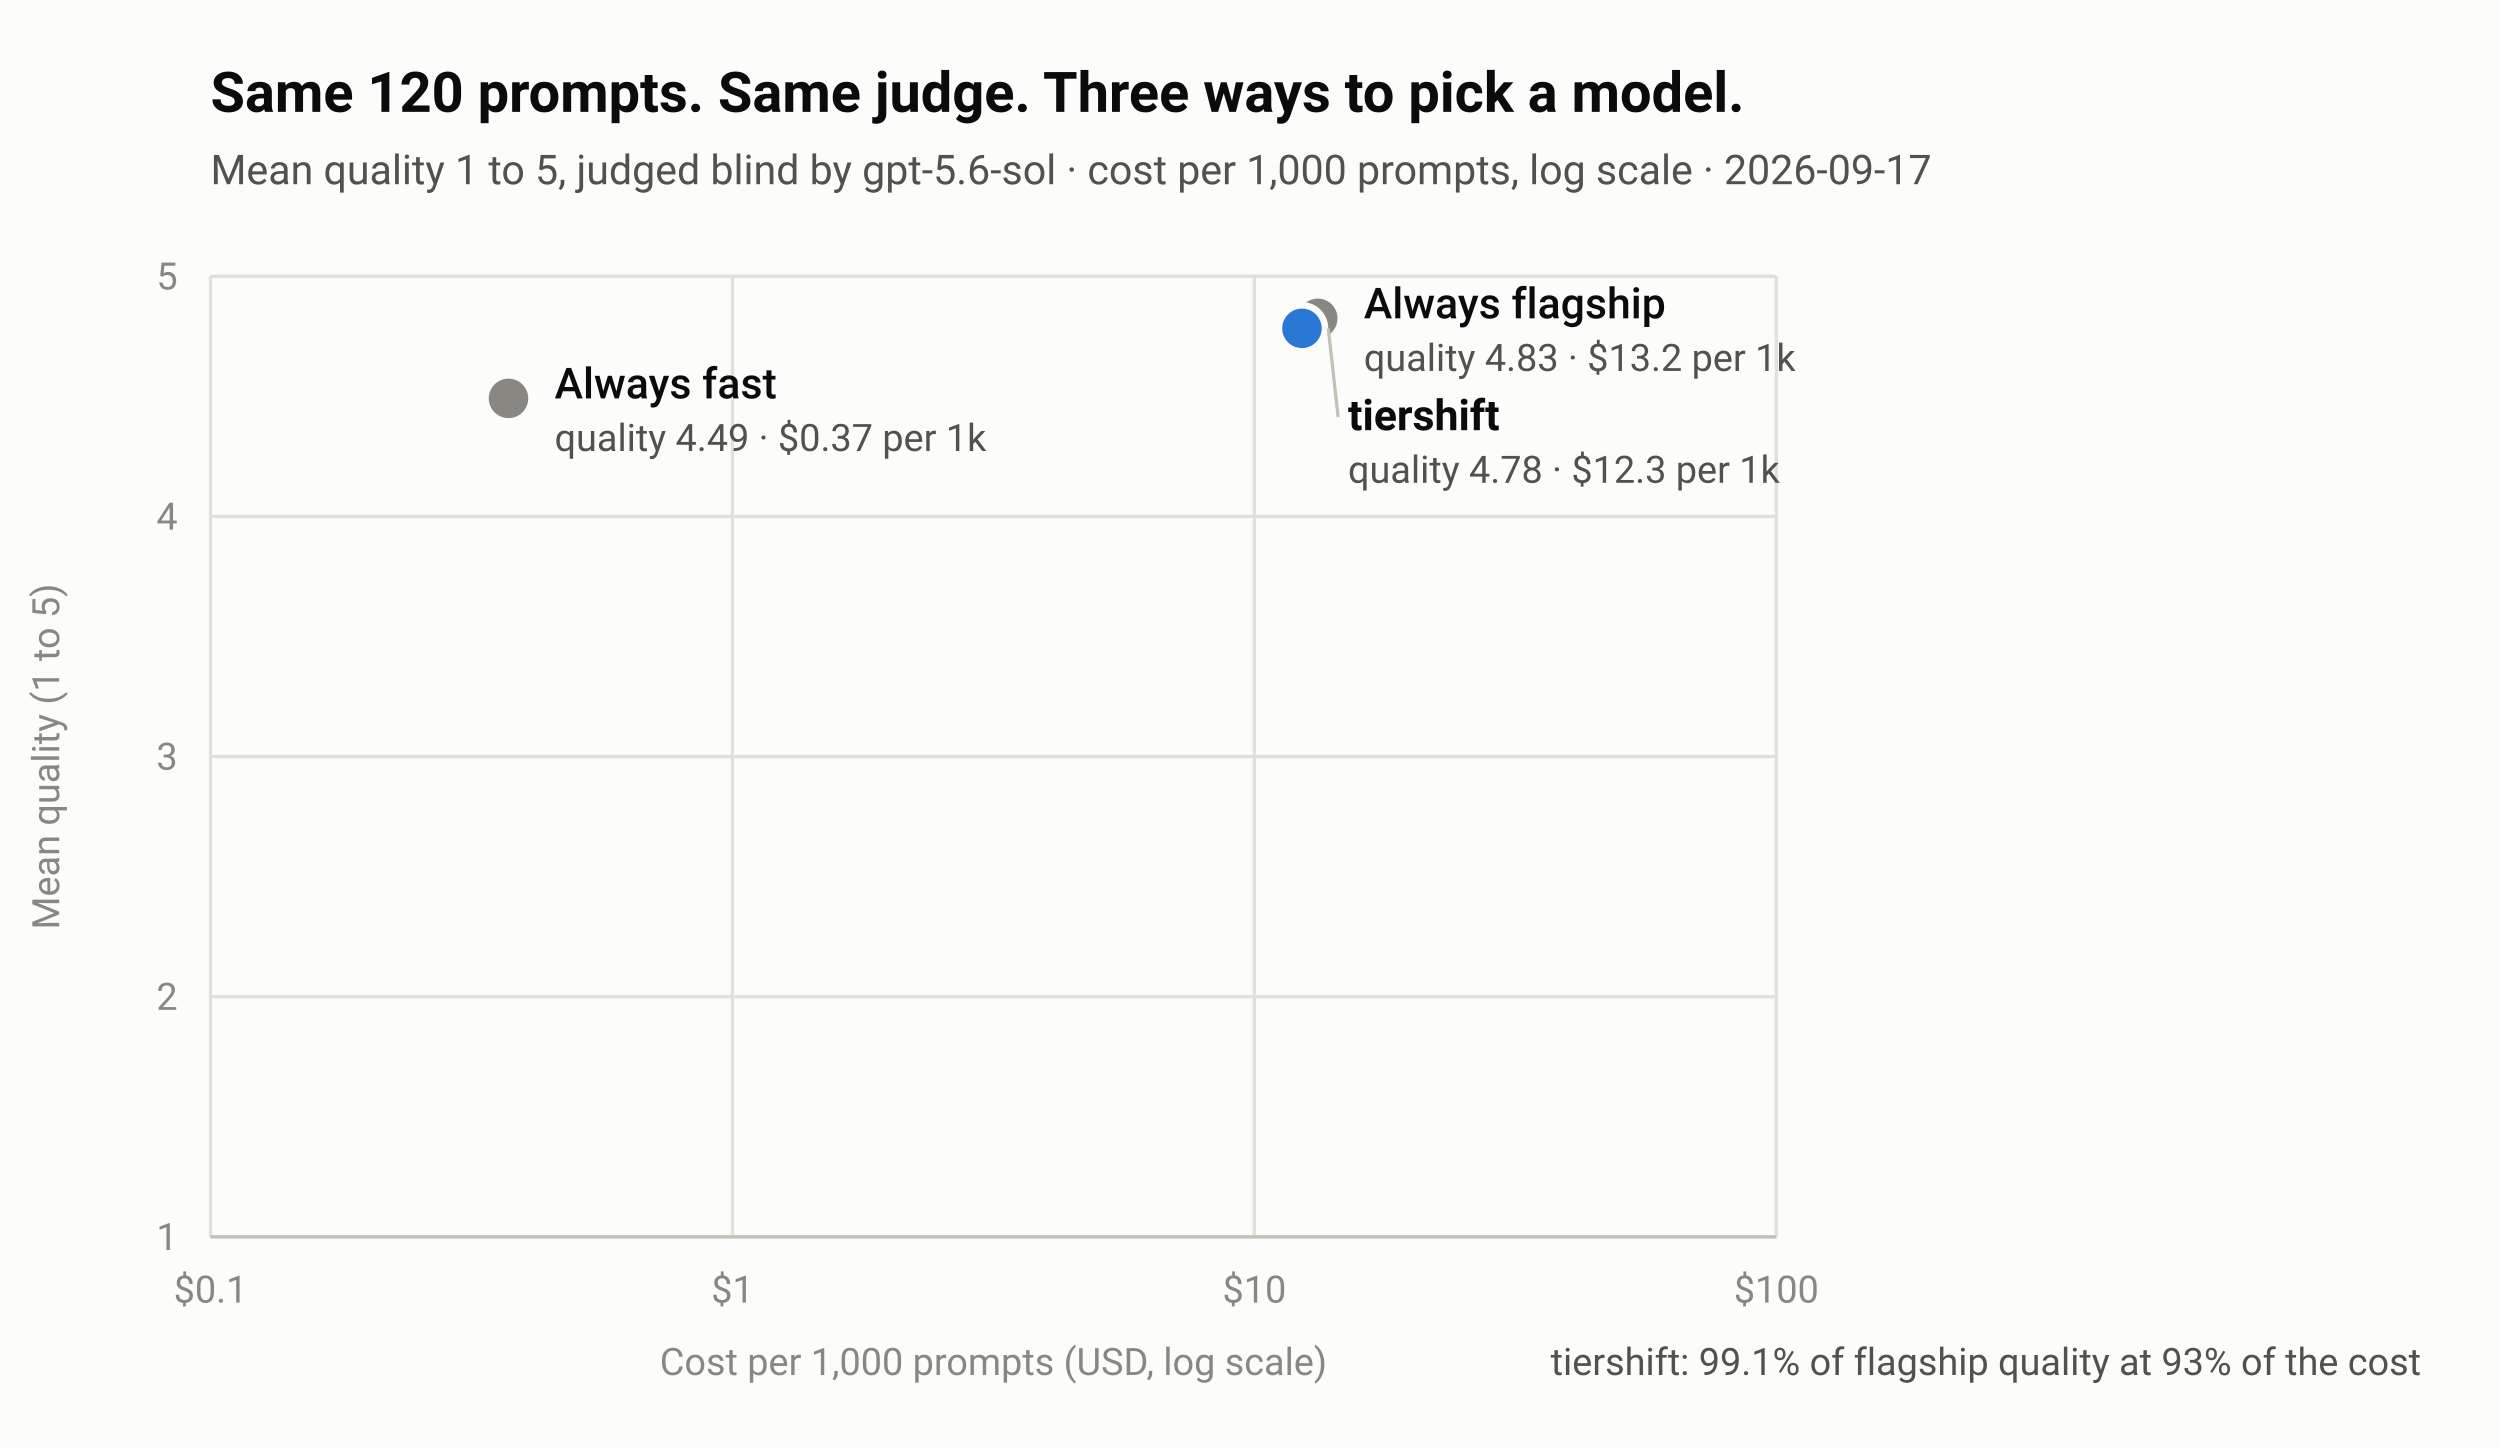
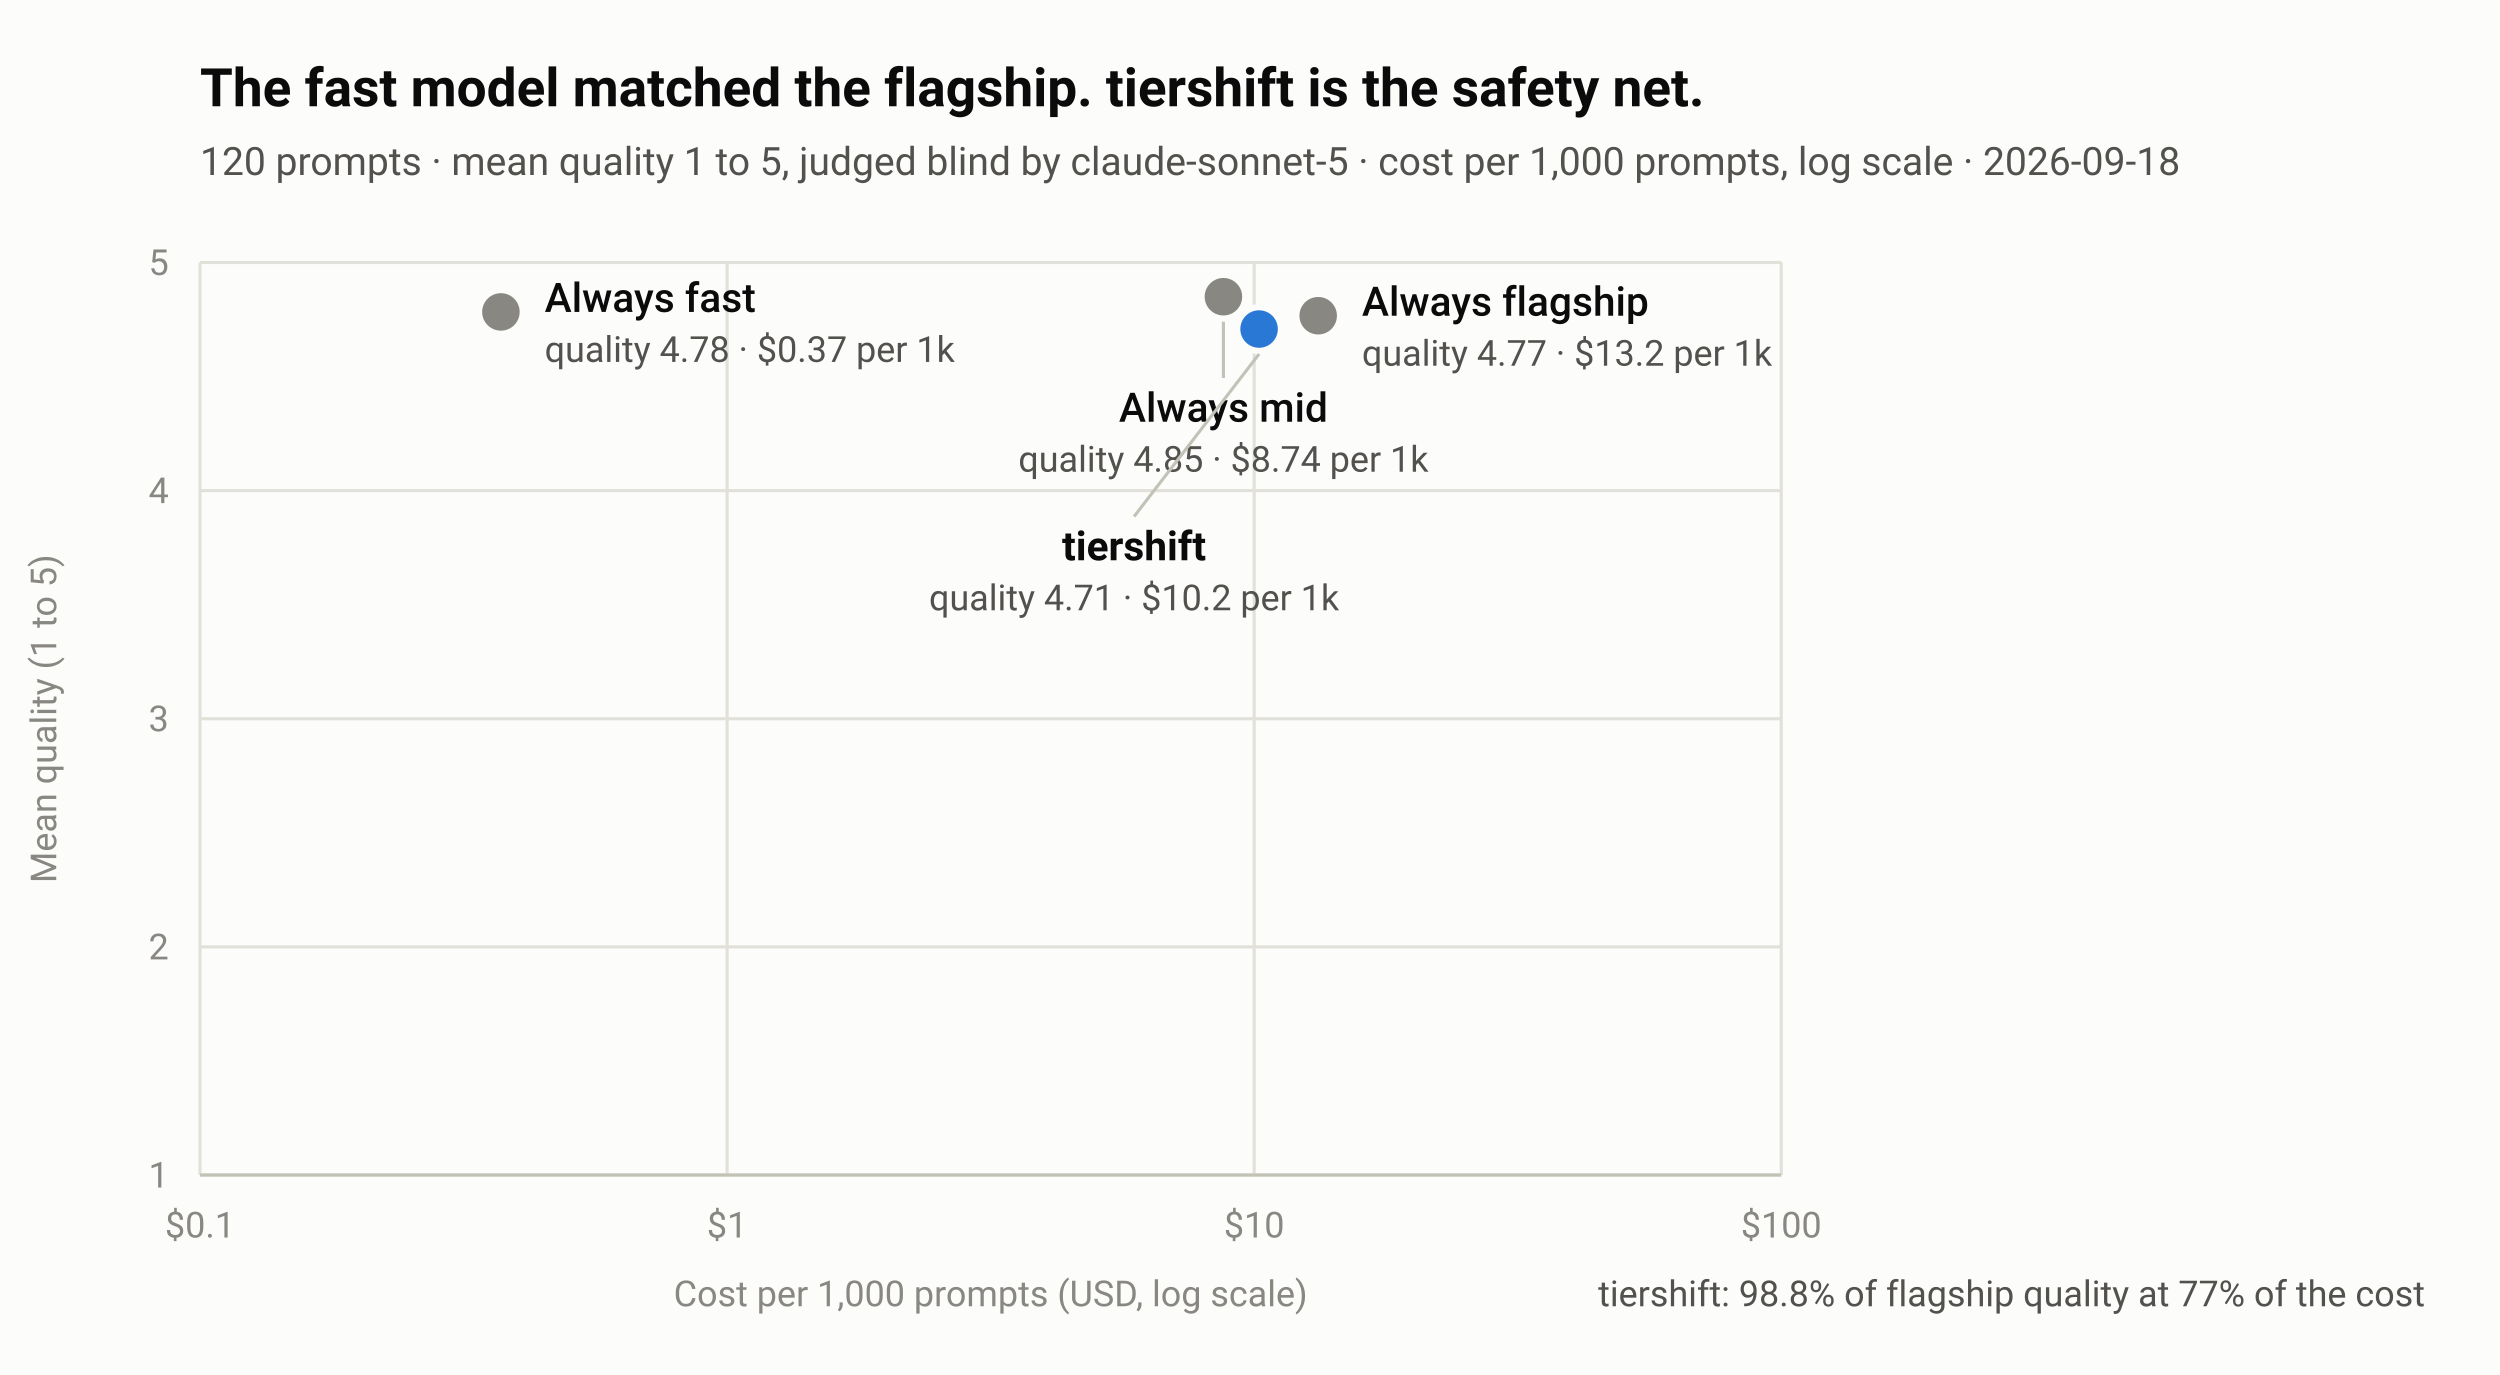
- <svg xmlns="http://www.w3.org/2000/svg" width="760" height="440" viewBox="0 0 760 440" role="img" aria-labelledby="t d" font-family="-apple-system, BlinkMacSystemFont, &quot;Segoe UI&quot;, Roboto, Helvetica, Arial, sans-serif">
-   <rect width="760" height="440" fill="#fcfcfb" />
-   <text x="64" y="34" fill="#0b0b0b" font-size="17" font-weight="600">Same 120 prompts. Same judge. Three ways to pick a model.</text>
-   <text x="64" y="56" fill="#52514e" font-size="12.5">Mean quality 1 to 5, judged blind by gpt-5.6-sol · cost per 1,000 prompts, log scale · 2026-09-17</text>
-   <line x1="64" x2="540" y1="376" y2="376" stroke="#e1e0d9" stroke-width="1" />
+ <svg xmlns="http://www.w3.org/2000/svg" width="800" height="440" viewBox="0 0 800 440" role="img" aria-labelledby="t d" font-family="-apple-system, BlinkMacSystemFont, &quot;Segoe UI&quot;, Roboto, Helvetica, Arial, sans-serif">
+   <rect width="800" height="440" fill="#fcfcfb" />
+   <text x="64" y="34" fill="#0b0b0b" font-size="17" font-weight="600">The fast model matched the flagship. tiershift is the safety net.</text>
+   <text x="64" y="56" fill="#52514e" font-size="12.5">120 prompts · mean quality 1 to 5, judged blind by claude-sonnet-5 · cost per 1,000 prompts, log scale · 2026-09-18</text>
+   <line x1="64" x2="570" y1="376" y2="376" stroke="#e1e0d9" stroke-width="1" />
  <text x="54" y="380" fill="#898781" font-size="11.5" text-anchor="end">1</text>
-   <line x1="64" x2="540" y1="303" y2="303" stroke="#e1e0d9" stroke-width="1" />
+   <line x1="64" x2="570" y1="303" y2="303" stroke="#e1e0d9" stroke-width="1" />
  <text x="54" y="307" fill="#898781" font-size="11.5" text-anchor="end">2</text>
-   <line x1="64" x2="540" y1="230" y2="230" stroke="#e1e0d9" stroke-width="1" />
+   <line x1="64" x2="570" y1="230" y2="230" stroke="#e1e0d9" stroke-width="1" />
  <text x="54" y="234" fill="#898781" font-size="11.5" text-anchor="end">3</text>
-   <line x1="64" x2="540" y1="157" y2="157" stroke="#e1e0d9" stroke-width="1" />
+   <line x1="64" x2="570" y1="157" y2="157" stroke="#e1e0d9" stroke-width="1" />
  <text x="54" y="161" fill="#898781" font-size="11.5" text-anchor="end">4</text>
-   <line x1="64" x2="540" y1="84" y2="84" stroke="#e1e0d9" stroke-width="1" />
+   <line x1="64" x2="570" y1="84" y2="84" stroke="#e1e0d9" stroke-width="1" />
  <text x="54" y="88" fill="#898781" font-size="11.5" text-anchor="end">5</text>
  <line x1="64" x2="64" y1="84" y2="376" stroke="#e1e0d9" stroke-width="1" />
  <text x="64" y="396" fill="#898781" font-size="11.5" text-anchor="middle">$0.1</text>
-   <line x1="222.667" x2="222.667" y1="84" y2="376" stroke="#e1e0d9" stroke-width="1" />
-   <text x="222.667" y="396" fill="#898781" font-size="11.5" text-anchor="middle">$1</text>
-   <line x1="381.333" x2="381.333" y1="84" y2="376" stroke="#e1e0d9" stroke-width="1" />
-   <text x="381.333" y="396" fill="#898781" font-size="11.5" text-anchor="middle">$10</text>
-   <line x1="540" x2="540" y1="84" y2="376" stroke="#e1e0d9" stroke-width="1" />
-   <text x="540" y="396" fill="#898781" font-size="11.5" text-anchor="middle">$100</text>
-   <line x1="64" x2="540" y1="376" y2="376" stroke="#c3c2b7" stroke-width="1" />
-   <text x="302" y="418" fill="#898781" font-size="11.5" text-anchor="middle">Cost per 1,000 prompts (USD, log scale)</text>
+   <line x1="232.667" x2="232.667" y1="84" y2="376" stroke="#e1e0d9" stroke-width="1" />
+   <text x="232.667" y="396" fill="#898781" font-size="11.5" text-anchor="middle">$1</text>
+   <line x1="401.333" x2="401.333" y1="84" y2="376" stroke="#e1e0d9" stroke-width="1" />
+   <text x="401.333" y="396" fill="#898781" font-size="11.5" text-anchor="middle">$10</text>
+   <line x1="570" x2="570" y1="84" y2="376" stroke="#e1e0d9" stroke-width="1" />
+   <text x="570" y="396" fill="#898781" font-size="11.5" text-anchor="middle">$100</text>
+   <line x1="64" x2="570" y1="376" y2="376" stroke="#c3c2b7" stroke-width="1" />
+   <text x="317" y="418" fill="#898781" font-size="11.5" text-anchor="middle">Cost per 1,000 prompts (USD, log scale)</text>
  <text transform="translate(18 230) rotate(-90)" fill="#898781" font-size="11.5" text-anchor="middle">Mean quality (1 to 5)</text>
-   <circle cx="400.605" cy="96.775" r="8" fill="#fcfcfb" />
-   <circle cx="400.605" cy="96.775" r="6" fill="#898781" />
-   <circle cx="154.582" cy="121.108" r="8" fill="#fcfcfb" />
-   <circle cx="154.582" cy="121.108" r="6" fill="#898781" />
-   <circle cx="395.794" cy="99.817" r="8" fill="#fcfcfb" />
-   <circle cx="395.794" cy="99.817" r="6" fill="#2a78d6" />
-   <text x="414.605" y="96.775" fill="#0b0b0b" font-size="13" font-weight="500" text-anchor="start">Always flagship</text>
-   <text x="414.605" y="112.775" fill="#52514e" font-size="11.5" text-anchor="start">quality 4.83 · $13.2 per 1k</text>
-   <line x1="403.794" y1="99.817" x2="406.794" y2="126.775" stroke="#c3c2b7" stroke-width="1" />
-   <text x="409.794" y="130.775" fill="#0b0b0b" font-size="13" font-weight="600" text-anchor="start">tiershift</text>
-   <text x="409.794" y="146.775" fill="#52514e" font-size="11.5" text-anchor="start">quality 4.78 · $12.3 per 1k</text>
-   <text x="168.582" y="121.108" fill="#0b0b0b" font-size="13" font-weight="500" text-anchor="start">Always fast</text>
-   <text x="168.582" y="137.108" fill="#52514e" font-size="11.5" text-anchor="start">quality 4.49 · $0.37 per 1k</text>
-   <text x="736" y="418" fill="#52514e" font-size="11.5" text-anchor="end">tiershift: 99.1% of flagship quality at 93% of the cost</text>
+   <circle cx="421.82" cy="101.033" r="8" fill="#fcfcfb" />
+   <circle cx="421.82" cy="101.033" r="6" fill="#898781" />
+   <circle cx="391.492" cy="94.95" r="8" fill="#fcfcfb" />
+   <circle cx="391.492" cy="94.95" r="6" fill="#898781" />
+   <circle cx="160.291" cy="99.817" r="8" fill="#fcfcfb" />
+   <circle cx="160.291" cy="99.817" r="6" fill="#898781" />
+   <circle cx="402.904" cy="105.292" r="8" fill="#fcfcfb" />
+   <circle cx="402.904" cy="105.292" r="6" fill="#2a78d6" />
+   <text x="174.291" y="99.817" fill="#0b0b0b" font-size="13" font-weight="500" text-anchor="start">Always fast</text>
+   <text x="174.291" y="115.817" fill="#52514e" font-size="11.5" text-anchor="start">quality 4.78 · $0.37 per 1k</text>
+   <line x1="391.492" y1="102.95" x2="391.492" y2="120.95" stroke="#c3c2b7" stroke-width="1" />
+   <text x="391.492" y="134.95" fill="#0b0b0b" font-size="13" font-weight="500" text-anchor="middle">Always mid</text>
+   <text x="391.492" y="150.95" fill="#52514e" font-size="11.5" text-anchor="middle">quality 4.85 · $8.74 per 1k</text>
+   <line x1="402.904" y1="113.292" x2="362.904" y2="165.292" stroke="#c3c2b7" stroke-width="1" />
+   <text x="362.904" y="179.292" fill="#0b0b0b" font-size="13" font-weight="600" text-anchor="middle">tiershift</text>
+   <text x="362.904" y="195.292" fill="#52514e" font-size="11.5" text-anchor="middle">quality 4.71 · $10.2 per 1k</text>
+   <text x="435.82" y="101.033" fill="#0b0b0b" font-size="13" font-weight="500" text-anchor="start">Always flagship</text>
+   <text x="435.82" y="117.033" fill="#52514e" font-size="11.5" text-anchor="start">quality 4.77 · $13.2 per 1k</text>
+   <text x="776" y="418" fill="#52514e" font-size="11.5" text-anchor="end">tiershift: 98.8% of flagship quality at 77% of the cost</text>
</svg>
